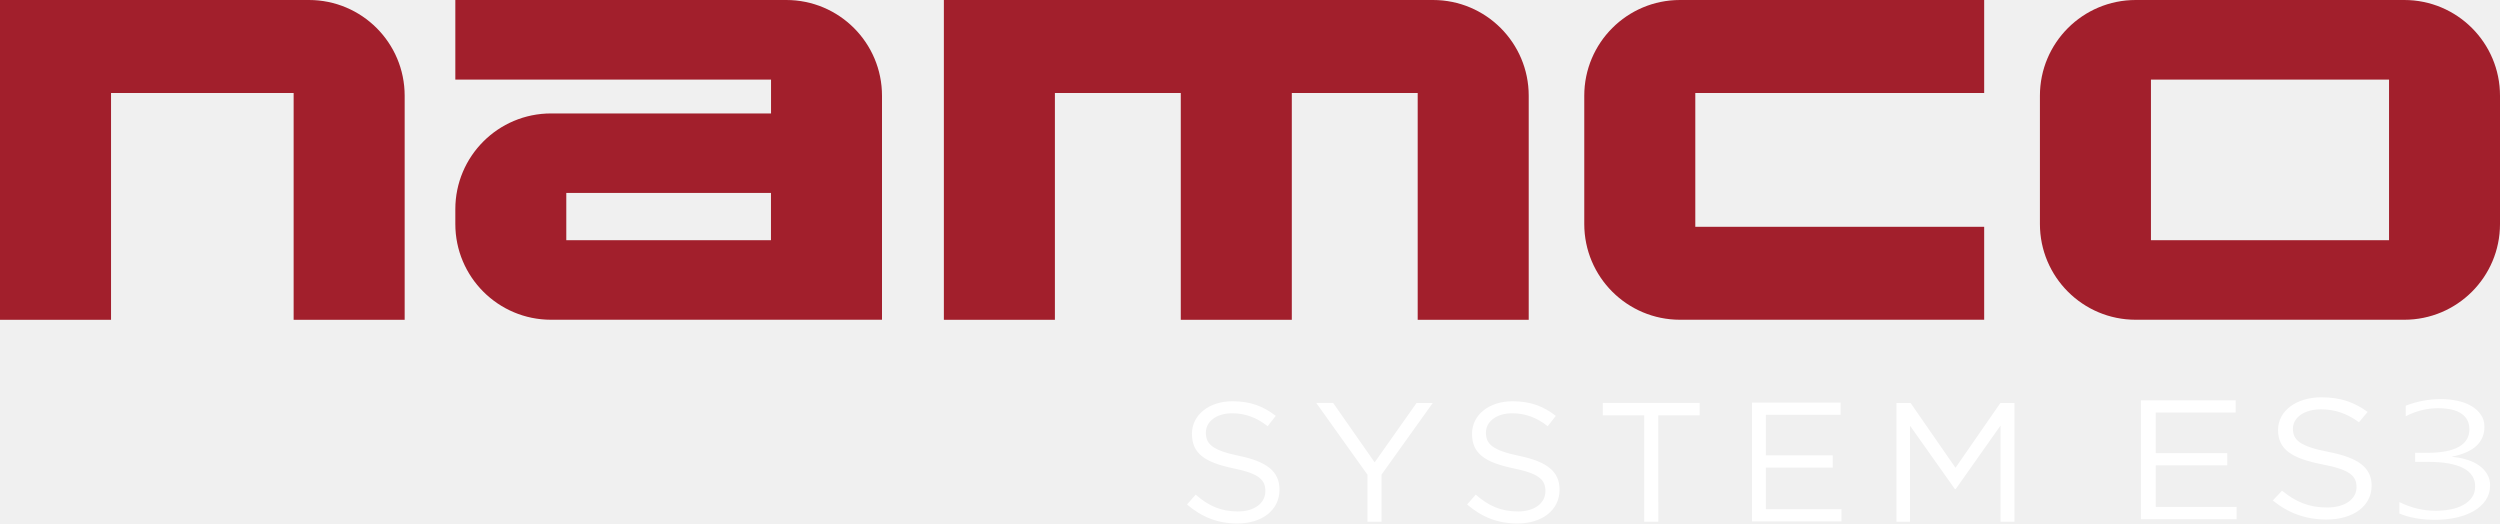
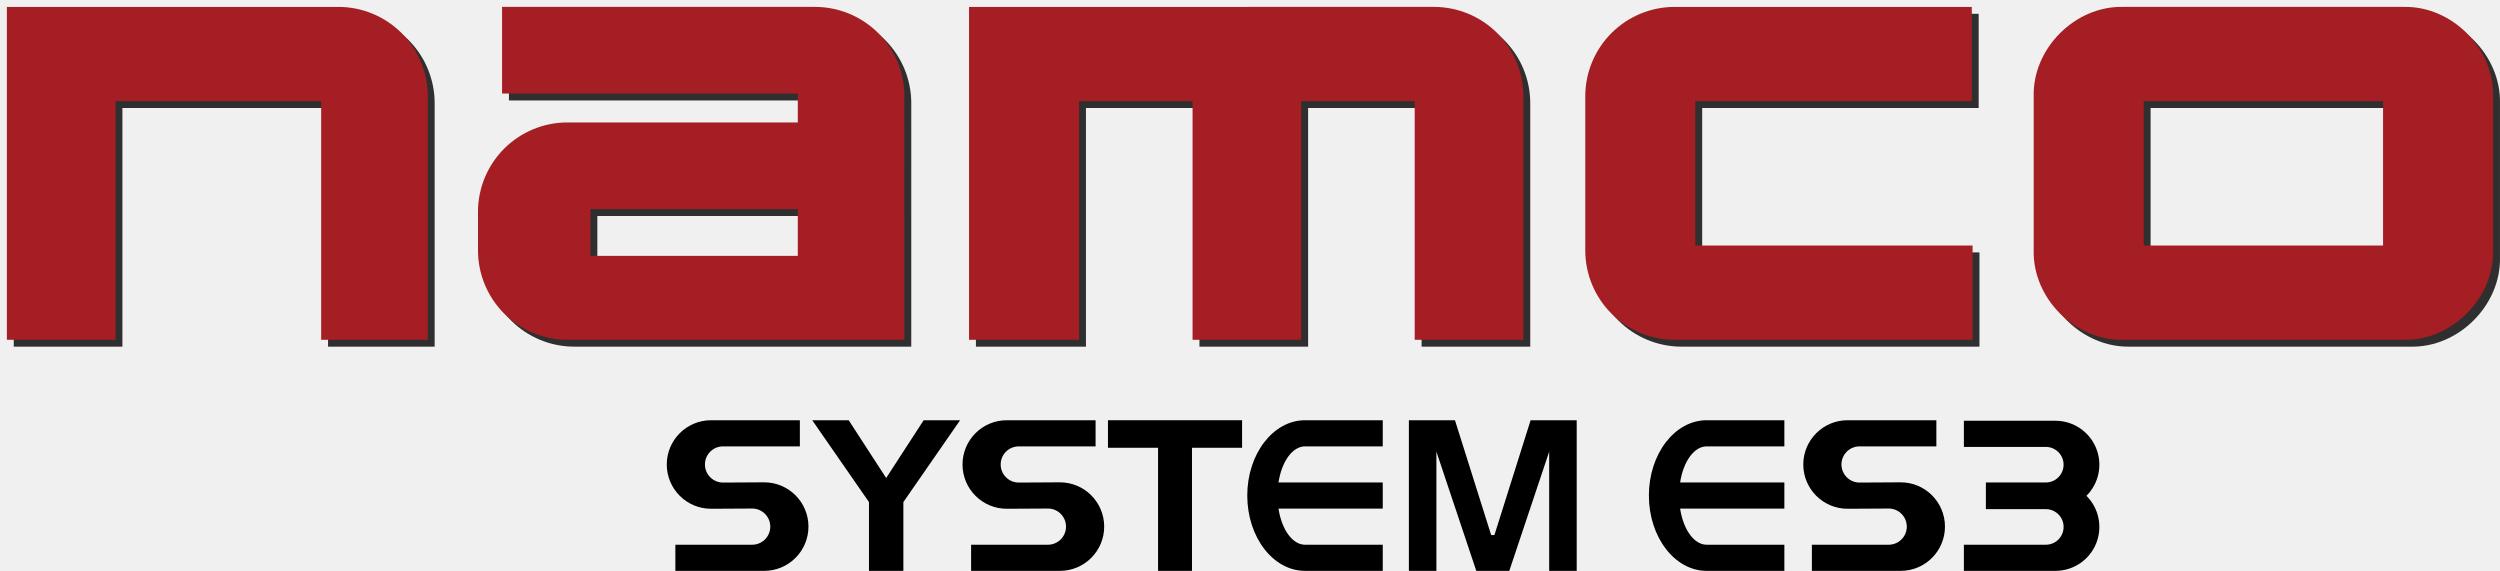
- <svg xmlns="http://www.w3.org/2000/svg" width="1015.735mm" height="212.687mm" viewBox="0 0 1015.735 212.687" version="1.1" id="svg1">
+ <svg xmlns="http://www.w3.org/2000/svg" width="3635.027mm" height="830.034mm" viewBox="0 0 3635.027 830.033" version="1.1" id="svg1" xml:space="preserve">
  <defs id="defs1">
- 			
- 			
- 			
- 		
- 		
- 		
- 		
- 		
- 		
- 		
- 		
- 		
- 	</defs>
-   <g id="layer1" transform="translate(404.8125,-35.45417)">
-     <g id="g16" style="fill:#a21f2c;fill-opacity:1" transform="matrix(0.2645833,0,0,0.2645833,-404.8125,35.45417)">
-       <path class="st0" d="M 0,0 V 491.1 H 170.5 V 142.8 H 450.9 V 491.1 H 621.4 V 147 C 621.4,65.8 555.6,0 474.4,0 Z" id="path4" style="fill:#a21f2c;fill-opacity:1" />
-       <path class="st0" d="M 699.2,0 V 122.2 H 1184 v 52 H 846.2 c -81.2,0 -147,65.8 -147,147 V 344 c 0,81.2 65.8,147 147,147 h 508.2 V 147 c 0,-81.2 -65.8,-147 -147,-147 z m 170.4,368.9 v -72.6 h 314.3 v 72.6 z" id="path6" style="fill:#a21f2c;fill-opacity:1" />
-       <path class="st0" d="m 1449.4,0 v 491.1 h 170.5 V 142.8 h 193.3 v 348.3 h 170.5 V 142.8 H 2177 v 348.3 h 170.5 V 147 c 0,-81.2 -65.8,-147 -147,-147 z" id="path8" style="fill:#a21f2c;fill-opacity:1" />
-       <path class="st0" d="m 2432.8,147 v 197 c 0,81.2 65.8,147 147,147 h 467.1 V 348.3 H 2603.3 V 142.8 h 443.6 V 0 h -467.1 c -81.2,0 -147,65.8 -147,147 z" id="path10" style="fill:#a21f2c;fill-opacity:1" />
-       <path class="st0" d="m 3132.5,147 v 197 c 0,81.2 65.8,147 147,147 H 3692 c 81.2,0 147,-65.8 147,-147 V 147 C 3839,65.8 3773.2,0 3692,0 h -412.4 c -81.3,0 -147.1,65.8 -147.1,147 z M 3303,368.9 V 122.2 h 365.6 v 246.7 z" id="path12" style="fill:#a21f2c;fill-opacity:1" />
-     </g>
-     <path d="m 98.724,220.688 c 11.16,2.342 16.316,6.281 16.316,13.727 0,8.347 -7.149,13.727 -17.101,13.727 -7.946,0 -14.448,-2.558 -20.464,-7.722 l 3.5,-3.999 c 5.219,4.552 10.226,6.833 17.163,6.833 6.726,0 11.16,-3.375 11.16,-8.274 0,-4.552 -2.504,-7.11 -13.016,-9.247 C 84.762,223.318 79.468,219.727 79.468,211.729 c 0,-7.722 6.938,-13.246 16.453,-13.246 7.299,0 12.518,2.006 17.599,5.933 l -3.288,4.203 c -4.646,-3.651 -9.304,-5.248 -14.448,-5.248 -6.514,0 -10.662,3.447 -10.662,7.866 0.012,4.624 2.578,7.17 13.601,9.451 z" id="path18" style="fill:#ffffff;stroke-width:0.122" />
-     <path d="m 156.504,247.433 h -5.717 v -19.107 l -20.813,-29.159 h 6.863 l 16.864,24.139 17.026,-24.127 h 6.576 L 156.504,228.278 Z" id="path20" style="fill:#ffffff;stroke-width:0.122" />
-     <path d="m 212.515,220.688 c 11.16,2.342 16.316,6.281 16.316,13.727 0,8.347 -7.149,13.727 -17.101,13.727 -7.946,0 -14.448,-2.558 -20.464,-7.722 l 3.5,-3.999 c 5.219,4.552 10.226,6.833 17.163,6.833 6.726,0 11.16,-3.375 11.16,-8.274 0,-4.552 -2.503,-7.11 -13.016,-9.247 -11.521,-2.414 -16.815,-6.005 -16.815,-14.003 0,-7.722 6.938,-13.246 16.453,-13.246 7.299,0 12.518,2.006 17.599,5.933 l -3.288,4.203 c -4.646,-3.651 -9.304,-5.248 -14.448,-5.248 -6.514,0 -10.662,3.447 -10.662,7.866 0.012,4.624 2.591,7.17 13.601,9.451 z" id="path22" style="fill:#ffffff;stroke-width:0.122" />
-     <path d="m 268.95,247.433 h -5.729 v -43.234 h -16.815 v -5.032 h 39.334 v 5.032 h -16.815 z" id="path24" style="fill:#ffffff;stroke-width:0.122" />
-     <path d="m 343.014,203.978 h -30.368 v 16.489 h 27.171 v 4.972 h -27.171 v 16.897 h 30.727 v 4.972 h -36.352 v -48.278 h 35.993 z" id="path26-8" style="fill:#ffffff;stroke-width:0.122" />
-     <path d="m 389.754,234.198 h -0.286 L 371.22,208.414 v 39.031 h -5.505 v -48.266 h 5.729 l 18.247,26.337 18.247,-26.337 h 5.717 v 48.266 h -5.655 v -39.103 z" id="path28" style="fill:#ffffff;stroke-width:0.122" />
-     <path d="m 503.528,203.06 h -32.468 v 16.489 h 29.05 v 4.972 h -29.05 v 16.897 h 32.852 v 4.972 h -38.866 v -48.278 h 38.481 z" id="path26" style="fill:#ffffff;stroke-width:0.126" />
-     <path d="m 541.327,219.08 c 11.929,2.342 17.44,6.281 17.44,13.727 0,8.347 -7.642,13.727 -18.279,13.727 -8.493,0 -15.443,-2.558 -21.873,-7.722 l 3.741,-3.999 c 5.578,4.552 10.93,6.833 18.346,6.833 7.189,0 11.928,-3.375 11.928,-8.274 0,-4.552 -2.676,-7.11 -13.913,-9.247 -12.315,-2.414 -17.972,-6.005 -17.972,-14.003 0,-7.722 7.415,-13.246 17.587,-13.246 7.802,0 13.379,2.006 18.811,5.933 l -3.514,4.203 c -4.966,-3.651 -9.945,-5.248 -15.443,-5.248 -6.963,0 -11.397,3.447 -11.397,7.866 0.015,4.624 2.769,7.17 14.538,9.451 z" id="path22-0" style="fill:#ffffff;stroke-width:0.126" />
-     <path style="font-weight:300;font-size:301.927px;font-family:'Leelawadee UI';-inkscape-font-specification:'Leelawadee UI Light';fill:#ffffff;stroke-width:0.248;stroke-linecap:square;stroke-miterlimit:1;stroke-opacity:0;paint-order:markers fill stroke" d="m 570.056,239.445 q 7.13,3.539 14.72,3.539 3.128,0 6.026,-0.562 2.898,-0.562 5.106,-1.753 2.254,-1.224 3.588,-3.076 1.334,-1.885 1.334,-4.498 0,-4.961 -4.876,-7.475 -4.83,-2.514 -14.26,-2.514 h -5.244 v -3.671 h 4.83 q 8.556,0 12.88,-2.414 4.324,-2.448 4.324,-7.111 0,-4.201 -3.22,-6.383 -3.174,-2.216 -9.568,-2.216 -6.624,0 -13.064,3.241 v -4.267 q 6.9,-2.679 14.306,-2.679 3.496,0 6.716,0.695 3.22,0.695 5.612,2.117 2.438,1.389 3.864,3.506 1.472,2.084 1.472,4.895 0,9.493 -13.064,12.139 v 0.132 q 3.22,0.265 6.026,1.158 2.806,0.86 4.876,2.348 2.07,1.455 3.266,3.506 1.196,2.018 1.196,4.531 0,3.374 -1.748,5.987 -1.748,2.613 -4.784,4.399 -3.036,1.786 -7.13,2.712 -4.048,0.926 -8.648,0.926 -8.372,0 -14.536,-2.547 z" id="text434" aria-label="3" />
+     <marker id="DistanceX" orient="auto" refX="0" refY="0" style="overflow:visible">
+       <path d="M 3,-3 -3,3 M 0,-5 V 5" style="stroke:#000000;stroke-width:0.5" id="path1" />
+     </marker>
+     <pattern id="Hatch" patternUnits="userSpaceOnUse" width="8" height="8" x="0" y="0">
+       <path d="M8 4 l-4,4" stroke="#000000" stroke-width="0.25" linecap="square" id="path2" />
+       <path d="M6 2 l-4,4" stroke="#000000" stroke-width="0.25" linecap="square" id="path3" />
+       <path d="M4 0 l-4,4" stroke="#000000" stroke-width="0.25" linecap="square" id="path4" />
+     </pattern>
+     <symbol id="*Model_Space" />
+     <symbol id="*Paper_Space" />
+     <symbol id="*Paper_Space0" />
+     <marker id="DistanceX-0" orient="auto" refX="0" refY="0" style="overflow:visible">
+       <path d="M 3,-3 -3,3 M 0,-5 V 5" style="stroke:#000000;stroke-width:0.5" id="path1-9" />
+     </marker>
+     <pattern id="Hatch-4" patternUnits="userSpaceOnUse" width="8" height="8" x="0" y="0">
+       <path d="M8 4 l-4,4" stroke="#000000" stroke-width="0.25" linecap="square" id="path2-8" />
+       <path d="M6 2 l-4,4" stroke="#000000" stroke-width="0.25" linecap="square" id="path3-8" />
+       <path d="M4 0 l-4,4" stroke="#000000" stroke-width="0.25" linecap="square" id="path4-2" />
+     </pattern>
+     <symbol id="*Model_Space-4" />
+     <symbol id="*Paper_Space-5" />
+     <symbol id="*Paper_Space0-5" />
+     <marker id="DistanceX-02" orient="auto" refX="0" refY="0" style="overflow:visible">
+       <path d="M 3,-3 -3,3 M 0,-5 V 5" style="stroke:#000000;stroke-width:0.5" id="path1-4" />
+     </marker>
+     <pattern id="Hatch-8" patternUnits="userSpaceOnUse" width="8" height="8" x="0" y="0">
+       <path d="M8 4 l-4,4" stroke="#000000" stroke-width="0.25" linecap="square" id="path2-6" />
+       <path d="M6 2 l-4,4" stroke="#000000" stroke-width="0.25" linecap="square" id="path3-5" />
+       <path d="M4 0 l-4,4" stroke="#000000" stroke-width="0.25" linecap="square" id="path4-0" />
+     </pattern>
+     <symbol id="*Model_Space-9" />
+     <symbol id="*Paper_Space-0" />
+     <symbol id="*Paper_Space0-0" />
+     <marker id="DistanceX-2" orient="auto" refX="0" refY="0" style="overflow:visible">
+       <path d="M 3,-3 -3,3 M 0,-5 V 5" style="stroke:#000000;stroke-width:0.5" id="path1-6" />
+     </marker>
+     <pattern id="Hatch-0" patternUnits="userSpaceOnUse" width="8" height="8" x="0" y="0">
+       <path d="M8 4 l-4,4" stroke="#000000" stroke-width="0.25" linecap="square" id="path2-1" />
+       <path d="M6 2 l-4,4" stroke="#000000" stroke-width="0.25" linecap="square" id="path3-6" />
+       <path d="M4 0 l-4,4" stroke="#000000" stroke-width="0.25" linecap="square" id="path4-5" />
+     </pattern>
+     <symbol id="*Model_Space-7" />
+     <symbol id="*Paper_Space-54" />
+     <symbol id="*Paper_Space0-1" />
+     <marker id="DistanceX-4" orient="auto" refX="0" refY="0" style="overflow:visible">
+       <path d="M 3,-3 -3,3 M 0,-5 V 5" style="stroke:#000000;stroke-width:0.5" id="path1-3" />
+     </marker>
+     <pattern id="Hatch-9" patternUnits="userSpaceOnUse" width="8" height="8" x="0" y="0">
+       <path d="M8 4 l-4,4" stroke="#000000" stroke-width="0.25" linecap="square" id="path2-88" />
+       <path d="M6 2 l-4,4" stroke="#000000" stroke-width="0.25" linecap="square" id="path3-0" />
+       <path d="M4 0 l-4,4" stroke="#000000" stroke-width="0.25" linecap="square" id="path4-8" />
+     </pattern>
+     <symbol id="*Model_Space-77" />
+     <symbol id="*Paper_Space-8" />
+     <symbol id="*Paper_Space0-3" />
+     <marker id="DistanceX-7" orient="auto" refX="0" refY="0" style="overflow:visible">
+       <path d="M 3,-3 -3,3 M 0,-5 V 5" style="stroke:#000000;stroke-width:0.5" id="path1-2" />
+     </marker>
+     <pattern id="Hatch-2" patternUnits="userSpaceOnUse" width="8" height="8" x="0" y="0">
+       <path d="M8 4 l-4,4" stroke="#000000" stroke-width="0.25" linecap="square" id="path2-82" />
+       <path d="M6 2 l-4,4" stroke="#000000" stroke-width="0.25" linecap="square" id="path3-89" />
+       <path d="M4 0 l-4,4" stroke="#000000" stroke-width="0.25" linecap="square" id="path4-07" />
+     </pattern>
+     <symbol id="*Model_Space-8" />
+     <symbol id="*Paper_Space-1" />
+     <symbol id="*Paper_Space0-58" />
+     <marker id="DistanceX-25" orient="auto" refX="0" refY="0" style="overflow:visible">
+       <path d="M 3,-3 -3,3 M 0,-5 V 5" style="stroke:#000000;stroke-width:0.5" id="path1-36" />
+     </marker>
+     <pattern id="Hatch-1" patternUnits="userSpaceOnUse" width="8" height="8" x="0" y="0">
+       <path d="M8 4 l-4,4" stroke="#000000" stroke-width="0.25" linecap="square" id="path2-86" />
+       <path d="M6 2 l-4,4" stroke="#000000" stroke-width="0.25" linecap="square" id="path3-2" />
+       <path d="M4 0 l-4,4" stroke="#000000" stroke-width="0.25" linecap="square" id="path4-1" />
+     </pattern>
+     <symbol id="*Model_Space-46" />
+     <symbol id="*Paper_Space-2" />
+     <symbol id="*Paper_Space0-9" />
+     <marker id="DistanceX-5" orient="auto" refX="0" refY="0" style="overflow:visible">
+       <path d="M 3,-3 -3,3 M 0,-5 V 5" style="stroke:#000000;stroke-width:0.5" id="path1-7" />
+     </marker>
+     <pattern id="Hatch-98" patternUnits="userSpaceOnUse" width="8" height="8" x="0" y="0">
+       <path d="M8 4 l-4,4" stroke="#000000" stroke-width="0.25" linecap="square" id="path2-3" />
+       <path d="M6 2 l-4,4" stroke="#000000" stroke-width="0.25" linecap="square" id="path3-02" />
+       <path d="M4 0 l-4,4" stroke="#000000" stroke-width="0.25" linecap="square" id="path4-23" />
+     </pattern>
+     <symbol id="*Model_Space-6" />
+     <symbol id="*Paper_Space-7" />
+     <symbol id="*Paper_Space0-15" />
+     <marker id="DistanceX-52" orient="auto" refX="0" refY="0" style="overflow:visible">
+       <path d="M 3,-3 -3,3 M 0,-5 V 5" style="stroke:#000000;stroke-width:0.5" id="path1-8" />
+     </marker>
+     <pattern id="Hatch-07" patternUnits="userSpaceOnUse" width="8" height="8" x="0" y="0">
+       <path d="M8 4 l-4,4" stroke="#000000" stroke-width="0.25" linecap="square" id="path2-2" />
+       <path d="M6 2 l-4,4" stroke="#000000" stroke-width="0.25" linecap="square" id="path3-25" />
+       <path d="M4 0 l-4,4" stroke="#000000" stroke-width="0.25" linecap="square" id="path4-9" />
+     </pattern>
+     <symbol id="*Model_Space-1" />
+     <symbol id="*Paper_Space-08" />
+     <symbol id="*Paper_Space0-50" />
+     <marker id="DistanceX-58" orient="auto" refX="0" refY="0" style="overflow:visible">
+       <path d="M 3,-3 -3,3 M 0,-5 V 5" style="stroke:#000000;stroke-width:0.5" id="path1-61" />
+     </marker>
+     <pattern id="Hatch-5" patternUnits="userSpaceOnUse" width="8" height="8" x="0" y="0">
+       <path d="M8 4 l-4,4" stroke="#000000" stroke-width="0.25" linecap="square" id="path2-5" />
+       <path d="M6 2 l-4,4" stroke="#000000" stroke-width="0.25" linecap="square" id="path3-1" />
+       <path d="M4 0 l-4,4" stroke="#000000" stroke-width="0.25" linecap="square" id="path4-96" />
+     </pattern>
+     <symbol id="*Model_Space-45" />
+     <symbol id="*Paper_Space-4" />
+     <symbol id="*Paper_Space0-2" />
+     <marker id="DistanceX-45" orient="auto" refX="0" refY="0" style="overflow:visible">
+       <path d="M 3,-3 -3,3 M 0,-5 V 5" style="stroke:#000000;stroke-width:0.5" id="path1-62" />
+     </marker>
+     <pattern id="Hatch-53" patternUnits="userSpaceOnUse" width="8" height="8" x="0" y="0">
+       <path d="M8 4 l-4,4" stroke="#000000" stroke-width="0.25" linecap="square" id="path2-56" />
+       <path d="M6 2 l-4,4" stroke="#000000" stroke-width="0.25" linecap="square" id="path3-61" />
+       <path d="M4 0 l-4,4" stroke="#000000" stroke-width="0.25" linecap="square" id="path4-4" />
+     </pattern>
+     <symbol id="*Model_Space-462" />
+     <symbol id="*Paper_Space-6" />
+     <symbol id="*Paper_Space0-8" />
+     <marker id="DistanceX-09" orient="auto" refX="0" refY="0" style="overflow:visible">
+       <path d="M 3,-3 -3,3 M 0,-5 V 5" style="stroke:#000000;stroke-width:0.5" id="path1-48" />
+     </marker>
+     <pattern id="Hatch-82" patternUnits="userSpaceOnUse" width="8" height="8" x="0" y="0">
+       <path d="M8 4 l-4,4" stroke="#000000" stroke-width="0.25" linecap="square" id="path2-4" />
+       <path d="M6 2 l-4,4" stroke="#000000" stroke-width="0.25" linecap="square" id="path3-55" />
+       <path d="M4 0 l-4,4" stroke="#000000" stroke-width="0.25" linecap="square" id="path4-17" />
+     </pattern>
+     <symbol id="*Model_Space-11" />
+     <symbol id="*Paper_Space-52" />
+     <symbol id="*Paper_Space0-7" />
+     <marker id="DistanceX-094" orient="auto" refX="0" refY="0" style="overflow:visible">
+       <path d="M 3,-3 -3,3 M 0,-5 V 5" style="stroke:#000000;stroke-width:0.5" id="path1-88" />
+     </marker>
+     <pattern id="Hatch-24" patternUnits="userSpaceOnUse" width="8" height="8" x="0" y="0">
+       <path d="M8 4 l-4,4" stroke="#000000" stroke-width="0.25" linecap="square" id="path2-55" />
+       <path d="M6 2 l-4,4" stroke="#000000" stroke-width="0.25" linecap="square" id="path3-17" />
+       <path d="M4 0 l-4,4" stroke="#000000" stroke-width="0.25" linecap="square" id="path4-11" />
+     </pattern>
+     <symbol id="*Model_Space-5" />
+     <symbol id="*Paper_Space-27" />
+     <symbol id="*Paper_Space0-6" />
+     <marker id="DistanceX-0948" orient="auto" refX="0" refY="0" style="overflow:visible">
+       <path d="M 3,-3 -3,3 M 0,-5 V 5" style="stroke:#000000;stroke-width:0.5" id="path1-82" />
+     </marker>
+     <pattern id="Hatch-45" patternUnits="userSpaceOnUse" width="8" height="8" x="0" y="0">
+       <path d="M8 4 l-4,4" stroke="#000000" stroke-width="0.25" linecap="square" id="path2-51" />
+       <path d="M6 2 l-4,4" stroke="#000000" stroke-width="0.25" linecap="square" id="path3-7" />
+       <path d="M4 0 l-4,4" stroke="#000000" stroke-width="0.25" linecap="square" id="path4-115" />
+     </pattern>
+     <symbol id="*Model_Space-2" />
+     <symbol id="*Paper_Space-76" />
+     <symbol id="*Paper_Space0-14" />
+     <marker id="DistanceX-76" orient="auto" refX="0" refY="0" style="overflow:visible">
+       <path d="M 3,-3 -3,3 M 0,-5 V 5" style="stroke:#000000;stroke-width:0.5" id="path1-1" />
+     </marker>
+     <pattern id="Hatch-89" patternUnits="userSpaceOnUse" width="8" height="8" x="0" y="0">
+       <path d="M8 4 l-4,4" stroke="#000000" stroke-width="0.25" linecap="square" id="path2-27" />
+       <path d="M6 2 l-4,4" stroke="#000000" stroke-width="0.25" linecap="square" id="path3-9" />
+       <path d="M4 0 l-4,4" stroke="#000000" stroke-width="0.25" linecap="square" id="path4-54" />
+     </pattern>
+     <symbol id="*Model_Space-3" />
+     <symbol id="*Paper_Space-12" />
+     <symbol id="*Paper_Space0-33" />
+     <marker id="DistanceX-44" orient="auto" refX="0" refY="0" style="overflow:visible">
+       <path d="M 3,-3 -3,3 M 0,-5 V 5" style="stroke:#000000;stroke-width:0.5" id="path1-60" />
+     </marker>
+     <pattern id="Hatch-6" patternUnits="userSpaceOnUse" width="8" height="8" x="0" y="0">
+       <path d="M8 4 l-4,4" stroke="#000000" stroke-width="0.25" linecap="square" id="path2-61" />
+       <path d="M6 2 l-4,4" stroke="#000000" stroke-width="0.25" linecap="square" id="path3-84" />
+       <path d="M4 0 l-4,4" stroke="#000000" stroke-width="0.25" linecap="square" id="path4-963" />
+     </pattern>
+     <symbol id="*Model_Space-78" />
+     <symbol id="*Paper_Space-82" />
+     <symbol id="*Paper_Space0-91" />
+   </defs>
+   <g id="g3" style="display:inline">
+     <g id="g9" transform="matrix(0.2645833,0,0,0.2645833,17.50079,443.033)" style="display:inline;fill:#000000;fill-opacity:0.803">
+       <path id="path5" style="fill:#000000;fill-opacity:0.803;stroke:none;stroke-width:0.945;stroke-linecap:round" d="m 178.216,163.218 v 484 H 336.199 V 300.219 h 299.006 v 346.999 h 154.993 l 0.005,-354 c 0.003,-34.478 -13.692,-67.544 -38.072,-91.924 -24.38,-24.38 -57.446,-38.076 -91.923,-38.076 z" transform="matrix(3.779528,0,0,3.779528,-664.1265,-2215.626)" />
+       <path d="M 898.216,163.217 V 289.217 h 430.001 v 42 H 993.224 c -34.482,3e-5 -67.548,13.697 -91.928,38.076 -24.38,24.38 -38.076,57.445 -38.08,91.924 v 56 c 0.005,34.478 13.701,67.544 38.08,91.924 24.38,24.38 57.446,38.076 91.928,38.076 h 489.985 l 0.01,-354 c 0.01,-34.478 -13.691,-67.544 -38.071,-91.924 -24.38,-24.38 -57.445,-38.076 -91.924,-38.076 z m 128.535,294 h 301.466 v 68 h -301.466 z" style="fill:#000000;fill-opacity:0.803;stroke:none;stroke-width:0.945;stroke-linecap:round" id="path6" transform="matrix(3.779528,0,0,3.779528,-664.1265,-2215.626)" />
+       <path id="path7" style="fill:#000000;fill-opacity:0.803;stroke:none;stroke-width:3.571;stroke-linecap:round" d="M 5297.01,-1598.74 V 230.551 h 604.72 V -1080.94 h 623.62 V 230.551 h 597.17 V -1080.94 h 623.62 V 230.551 h 597.17 v -1337.952 c 0,-130.312 -51.767,-255.286 -143.911,-347.43 -92.144,-92.144 -217.118,-143.91 -347.428,-143.91 z" />
+       <path id="path8" style="fill:#000000;fill-opacity:0.803;stroke:none;stroke-width:3.571;stroke-linecap:round" d="m 10807.6,-1598.74 -1632.798,-10e-5 c -130.31,-10e-5 -255.283,51.766 -347.427,143.91 -92.144,92.144 -143.91,217.118 -143.912,347.43 v 846.614 c 0,130.311 51.768,255.285 143.912,347.429 92.144,92.144 217.118,143.91 347.427,143.91 L 10811.9,230.551 V -287.244 H 9288.19 v -793.696 h 1519.41 z" />
+       <path d="m 11639.1,-1598.741 c -263.418,-6.18 -497.563,227.966 -491.392,491.34 v 846.613 c -5.564,264.138 227.208,496.91 491.369,491.338 H 13181.1 c 263.375,6.181 497.521,-227.964 491.321,-491.338 v -846.613 c 5.716,-263.883 -227.319,-497.012 -491.321,-491.34 z m 113.299,517.801 H 13067.7 v 793.695 h -1315.301 z" style="fill:#000000;fill-opacity:0.803;stroke:none;stroke-width:3.571;stroke-linecap:round" id="path9" />
+     </g>
+     <g id="g83" transform="matrix(0.2645833,0,0,0.2645833,7.500191,433.0329)" style="display:inline">
+       <path id="path127" style="fill:#a51e23;fill-opacity:1;stroke:none;stroke-width:0.945;stroke-linecap:round" d="m 178.216,163.218 v 484 H 336.199 V 300.219 h 299.006 v 346.999 h 154.993 l 0.005,-354 c 0.003,-34.478 -13.692,-67.544 -38.072,-91.924 -24.38,-24.38 -57.446,-38.076 -91.923,-38.076 z" transform="matrix(3.779528,0,0,3.779528,-664.1265,-2215.626)" />
+       <path d="M 898.216,163.217 V 289.217 h 430.001 v 42 H 993.224 c -34.482,3e-5 -67.548,13.697 -91.928,38.076 -24.38,24.38 -38.076,57.445 -38.08,91.924 v 56 c 0.005,34.478 13.701,67.544 38.08,91.924 24.38,24.38 57.446,38.076 91.928,38.076 h 489.985 l 0.01,-354 c 0.01,-34.478 -13.691,-67.544 -38.071,-91.924 -24.38,-24.38 -57.445,-38.076 -91.924,-38.076 z m 128.535,294 h 301.466 v 68 h -301.466 z" style="fill:#a51e23;fill-opacity:1;stroke:none;stroke-width:0.945;stroke-linecap:round" id="path128" transform="matrix(3.779528,0,0,3.779528,-664.1265,-2215.626)" />
+       <path id="path41" style="fill:#a51e23;fill-opacity:1;stroke:none;stroke-width:3.571;stroke-linecap:round" d="M 5297.01,-1598.74 V 230.551 h 604.72 V -1080.94 h 623.62 V 230.551 h 597.17 V -1080.94 h 623.62 V 230.551 h 597.17 v -1337.952 c 0,-130.312 -51.767,-255.286 -143.911,-347.43 -92.144,-92.144 -217.118,-143.91 -347.428,-143.91 z" />
+       <path id="path51" style="fill:#a51e23;fill-opacity:1;stroke:none;stroke-width:3.571;stroke-linecap:round" d="m 10807.6,-1598.74 -1632.798,-10e-5 c -130.31,-10e-5 -255.283,51.766 -347.427,143.91 -92.144,92.144 -143.91,217.118 -143.912,347.43 v 846.614 c 0,130.311 51.768,255.285 143.912,347.429 92.144,92.144 217.118,143.91 347.427,143.91 L 10811.9,230.551 V -287.244 H 9288.19 v -793.696 h 1519.41 z" />
+       <path d="m 11639.1,-1598.741 c -263.418,-6.18 -497.563,227.966 -491.392,491.34 v 846.613 c -5.564,264.138 227.208,496.91 491.369,491.338 H 13181.1 c 263.375,6.181 497.521,-227.964 491.321,-491.338 v -846.613 c 5.716,-263.883 -227.319,-497.012 -491.321,-491.34 z m 113.299,517.801 H 13067.7 v 793.695 h -1315.301 z" style="fill:#a51e23;fill-opacity:1;stroke:none;stroke-width:3.571;stroke-linecap:round" id="path129" />
+     </g>
+   </g>
+   <g id="g260" style="display:inline;fill:#000000;fill-opacity:1">
+     <g id="g272">
+       <path id="path16-1" style="fill:#000000;fill-opacity:1;stroke:none;stroke-width:1;stroke-linecap:round;stroke-dasharray:none" d="m 1111.142,830.032 c 35.614,9.3e-4 64.458,-28.923 64.358,-64.537 -0.099,-35.614 -29.104,-64.377 -64.718,-64.177 l -59.328,0.333 c -14.558,0.08 -26.413,-11.677 -26.453,-26.235 -0.041,-14.558 11.749,-26.381 26.307,-26.382 h 111.691 V 611.033 l -129.141,-1e-5 c -35.614,8.3e-4 -64.456,28.924 -64.356,64.537 0.099,35.613 29.102,64.375 64.714,64.176 l 59.328,-0.331 c 14.559,-0.081 26.415,11.677 26.456,26.235 0.041,14.558 -11.75,26.382 -26.308,26.382 l -111.691,-5e-5 v 37.999 z" />
+       <path d="m 1181.001,611.033 82.5,119 v 99.999 h 49.998 v -99.999 l 82.5,-119 h -52.999 l -54.501,84 -54.499,-84 z" style="display:inline;fill:#000000;fill-opacity:1;stroke:none;stroke-width:1;stroke-linecap:round;stroke-dasharray:none" id="path99" />
+       <path id="path258" style="display:inline;fill:#000000;fill-opacity:1;stroke:none;stroke-width:1;stroke-linecap:round;stroke-dasharray:none" d="m 1541.142,830.032 c 35.614,9.3e-4 64.458,-28.923 64.358,-64.537 -0.099,-35.614 -29.104,-64.377 -64.718,-64.177 l -59.328,0.333 c -14.558,0.08 -26.413,-11.677 -26.453,-26.235 -0.041,-14.558 11.749,-26.381 26.307,-26.382 h 111.691 V 611.033 l -129.141,-1e-5 c -35.614,8.3e-4 -64.456,28.924 -64.356,64.537 0.099,35.613 29.102,64.375 64.714,64.176 l 59.328,-0.331 c 14.559,-0.081 26.415,11.677 26.456,26.235 0.041,14.558 -11.75,26.382 -26.308,26.382 l -111.691,-5e-5 v 37.999 z" />
+       <path d="m 1610.999,611.033 v 40.026 h 72.835 v 178.973 h 49.331 V 651.059 h 72.835 v -40.026 z" style="display:inline;fill:#000000;fill-opacity:1;stroke:none;stroke-width:1;stroke-linecap:round;stroke-dasharray:none" id="path248" />
+       <path id="path57-1" style="fill:#000000;fill-opacity:1;stroke:none;stroke-width:1;stroke-linecap:round;stroke-dasharray:none" d="m 2010.529,611.033 v 38 h -113.028 c -17.998,3e-5 -33.779,21.486 -38.562,52.5 l 151.591,-4.1e-4 v 38.002 h -151.591 c 4.783,31.014 20.564,52.5 38.562,52.5 l 113.028,-6e-5 v 37.999 l -113.028,-3.2e-4 c -46.378,-0.026 -83.964,-49.043 -83.964,-109.5 0,-60.457 37.586,-109.474 83.964,-109.5 z" />
+       <path d="m 2048.531,611.033 v 218.999 h 40 v -173.343 l 58,173.343 h 48.001 l 57.999,-173.343 v 173.343 h 40 V 611.033 h -67.001 l -52.655,167.001 h -4.688 l -52.657,-167.001 z" style="display:inline;fill:#000000;fill-opacity:1;stroke:none;stroke-width:1;stroke-linecap:round;stroke-dasharray:none" id="path251" />
+     </g>
+     <g id="g270" style="display:inline">
+       <path id="path95" style="fill:#000000;fill-opacity:1;stroke:none;stroke-width:1;stroke-linecap:round;stroke-dasharray:none" d="m 2594.492,611.033 v 38 h -113.028 c -17.998,3e-5 -33.779,21.486 -38.562,52.5 l 151.59,-4.1e-4 v 38.002 h -151.591 c 4.783,31.014 20.564,52.5 38.562,52.5 l 113.028,-6e-5 v 37.999 l -113.028,-3.2e-4 c -46.378,-0.026 -83.964,-49.043 -83.964,-109.5 0,-60.457 37.586,-109.474 83.964,-109.5 z" />
+       <path id="path269" style="display:inline;fill:#000000;fill-opacity:1;stroke:none;stroke-width:1;stroke-linecap:round;stroke-dasharray:none" d="m 2763.641,830.032 c 35.614,9.3e-4 64.458,-28.923 64.358,-64.537 -0.099,-35.614 -29.104,-64.377 -64.718,-64.177 l -59.328,0.333 c -14.558,0.08 -26.413,-11.677 -26.453,-26.235 -0.041,-14.558 11.749,-26.381 26.307,-26.382 h 111.691 V 611.033 l -129.141,-1e-5 c -35.614,8.3e-4 -64.456,28.924 -64.356,64.537 0.099,35.613 29.102,64.375 64.714,64.176 l 59.328,-0.331 c 14.559,-0.081 26.415,11.677 26.456,26.235 0.041,14.558 -11.75,26.382 -26.308,26.382 l -111.691,-5e-5 v 37.999 z" />
+       <path id="path17-0" style="display:inline;fill:#000000;fill-opacity:1;stroke:none;stroke-width:1;stroke-linecap:round;stroke-dasharray:none" d="m 2855.508,611.798 v 38 h 119.12 c 14.283,0.011 25.851,11.589 25.851,25.868 0,14.278 -11.569,25.856 -25.851,25.867 l -87.132,-4.1e-4 v 38.767 l 87.132,-5e-4 c 14.291,-5e-4 25.872,11.581 25.872,25.867 0,14.286 -11.581,25.868 -25.872,25.867 l -119.12,-5e-5 v 37.999 l 133.118,3.2e-4 c 25.861,2.8e-4 49.165,-15.588 59.036,-39.484 9.871,-23.897 4.36,-51.387 -13.958,-69.633 18.318,-18.246 23.828,-45.736 13.958,-69.633 -9.871,-23.897 -33.175,-39.485 -59.036,-39.485 z" />
+     </g>
  </g>
</svg>
